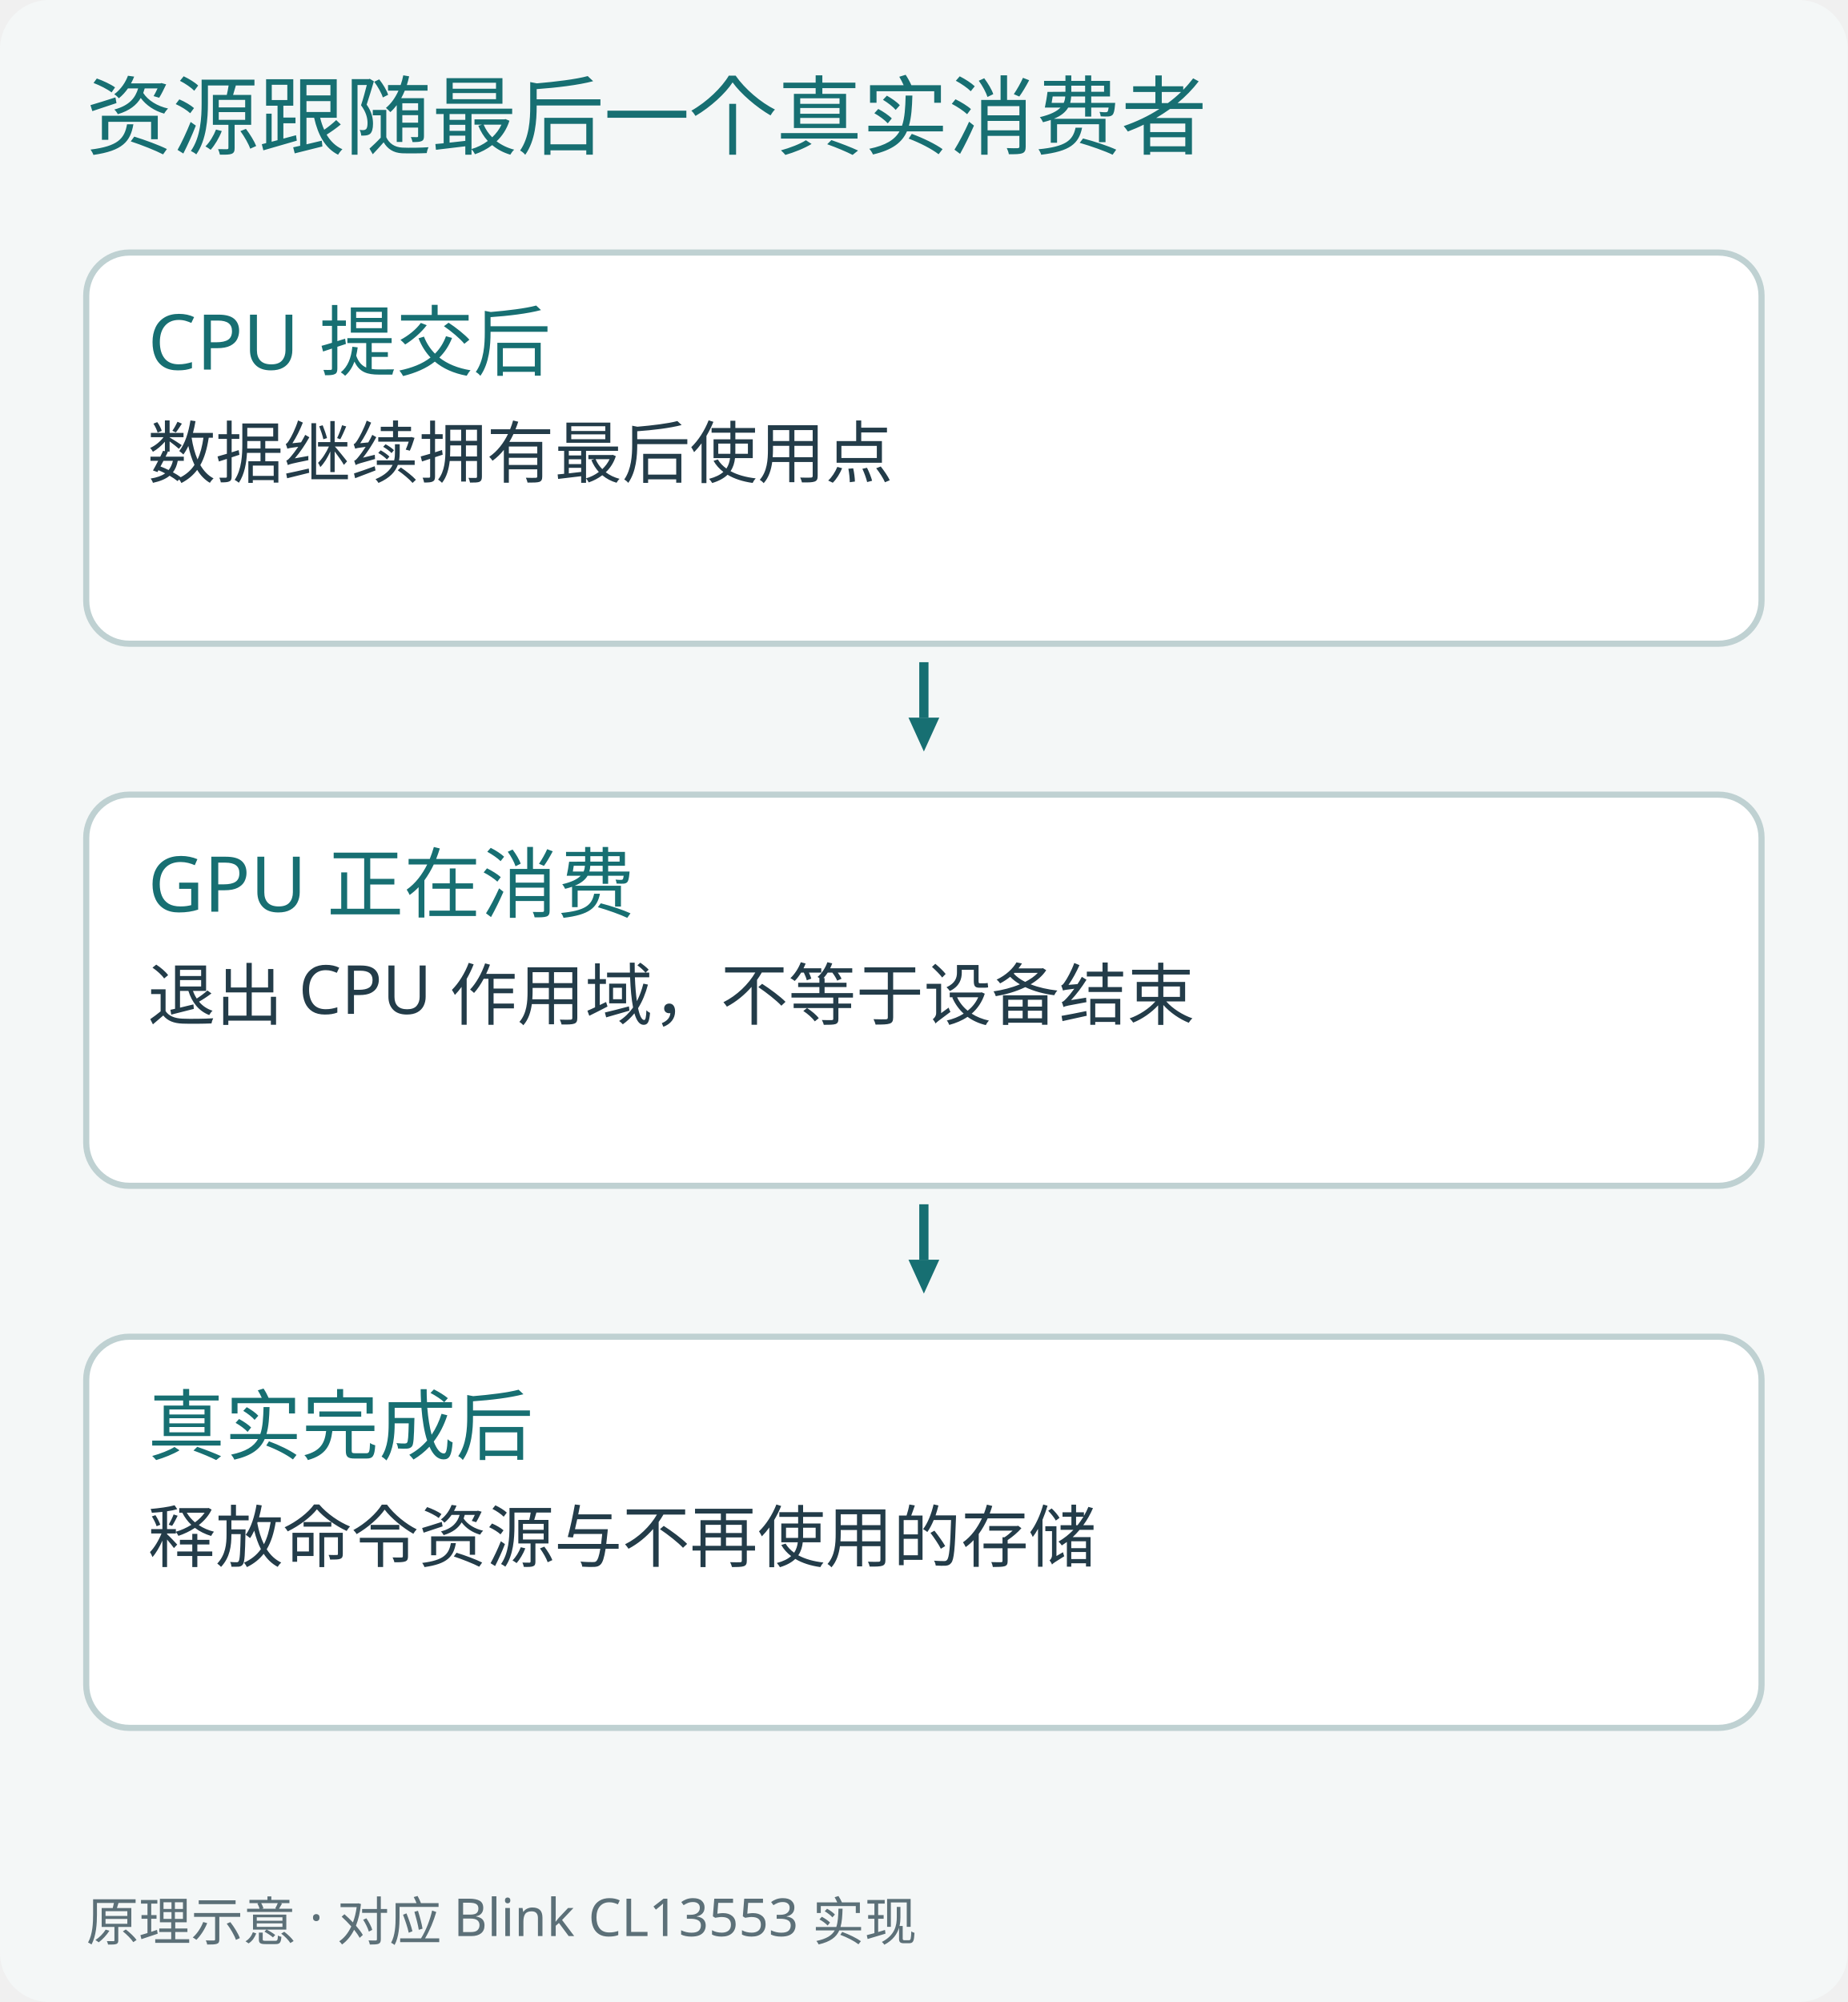
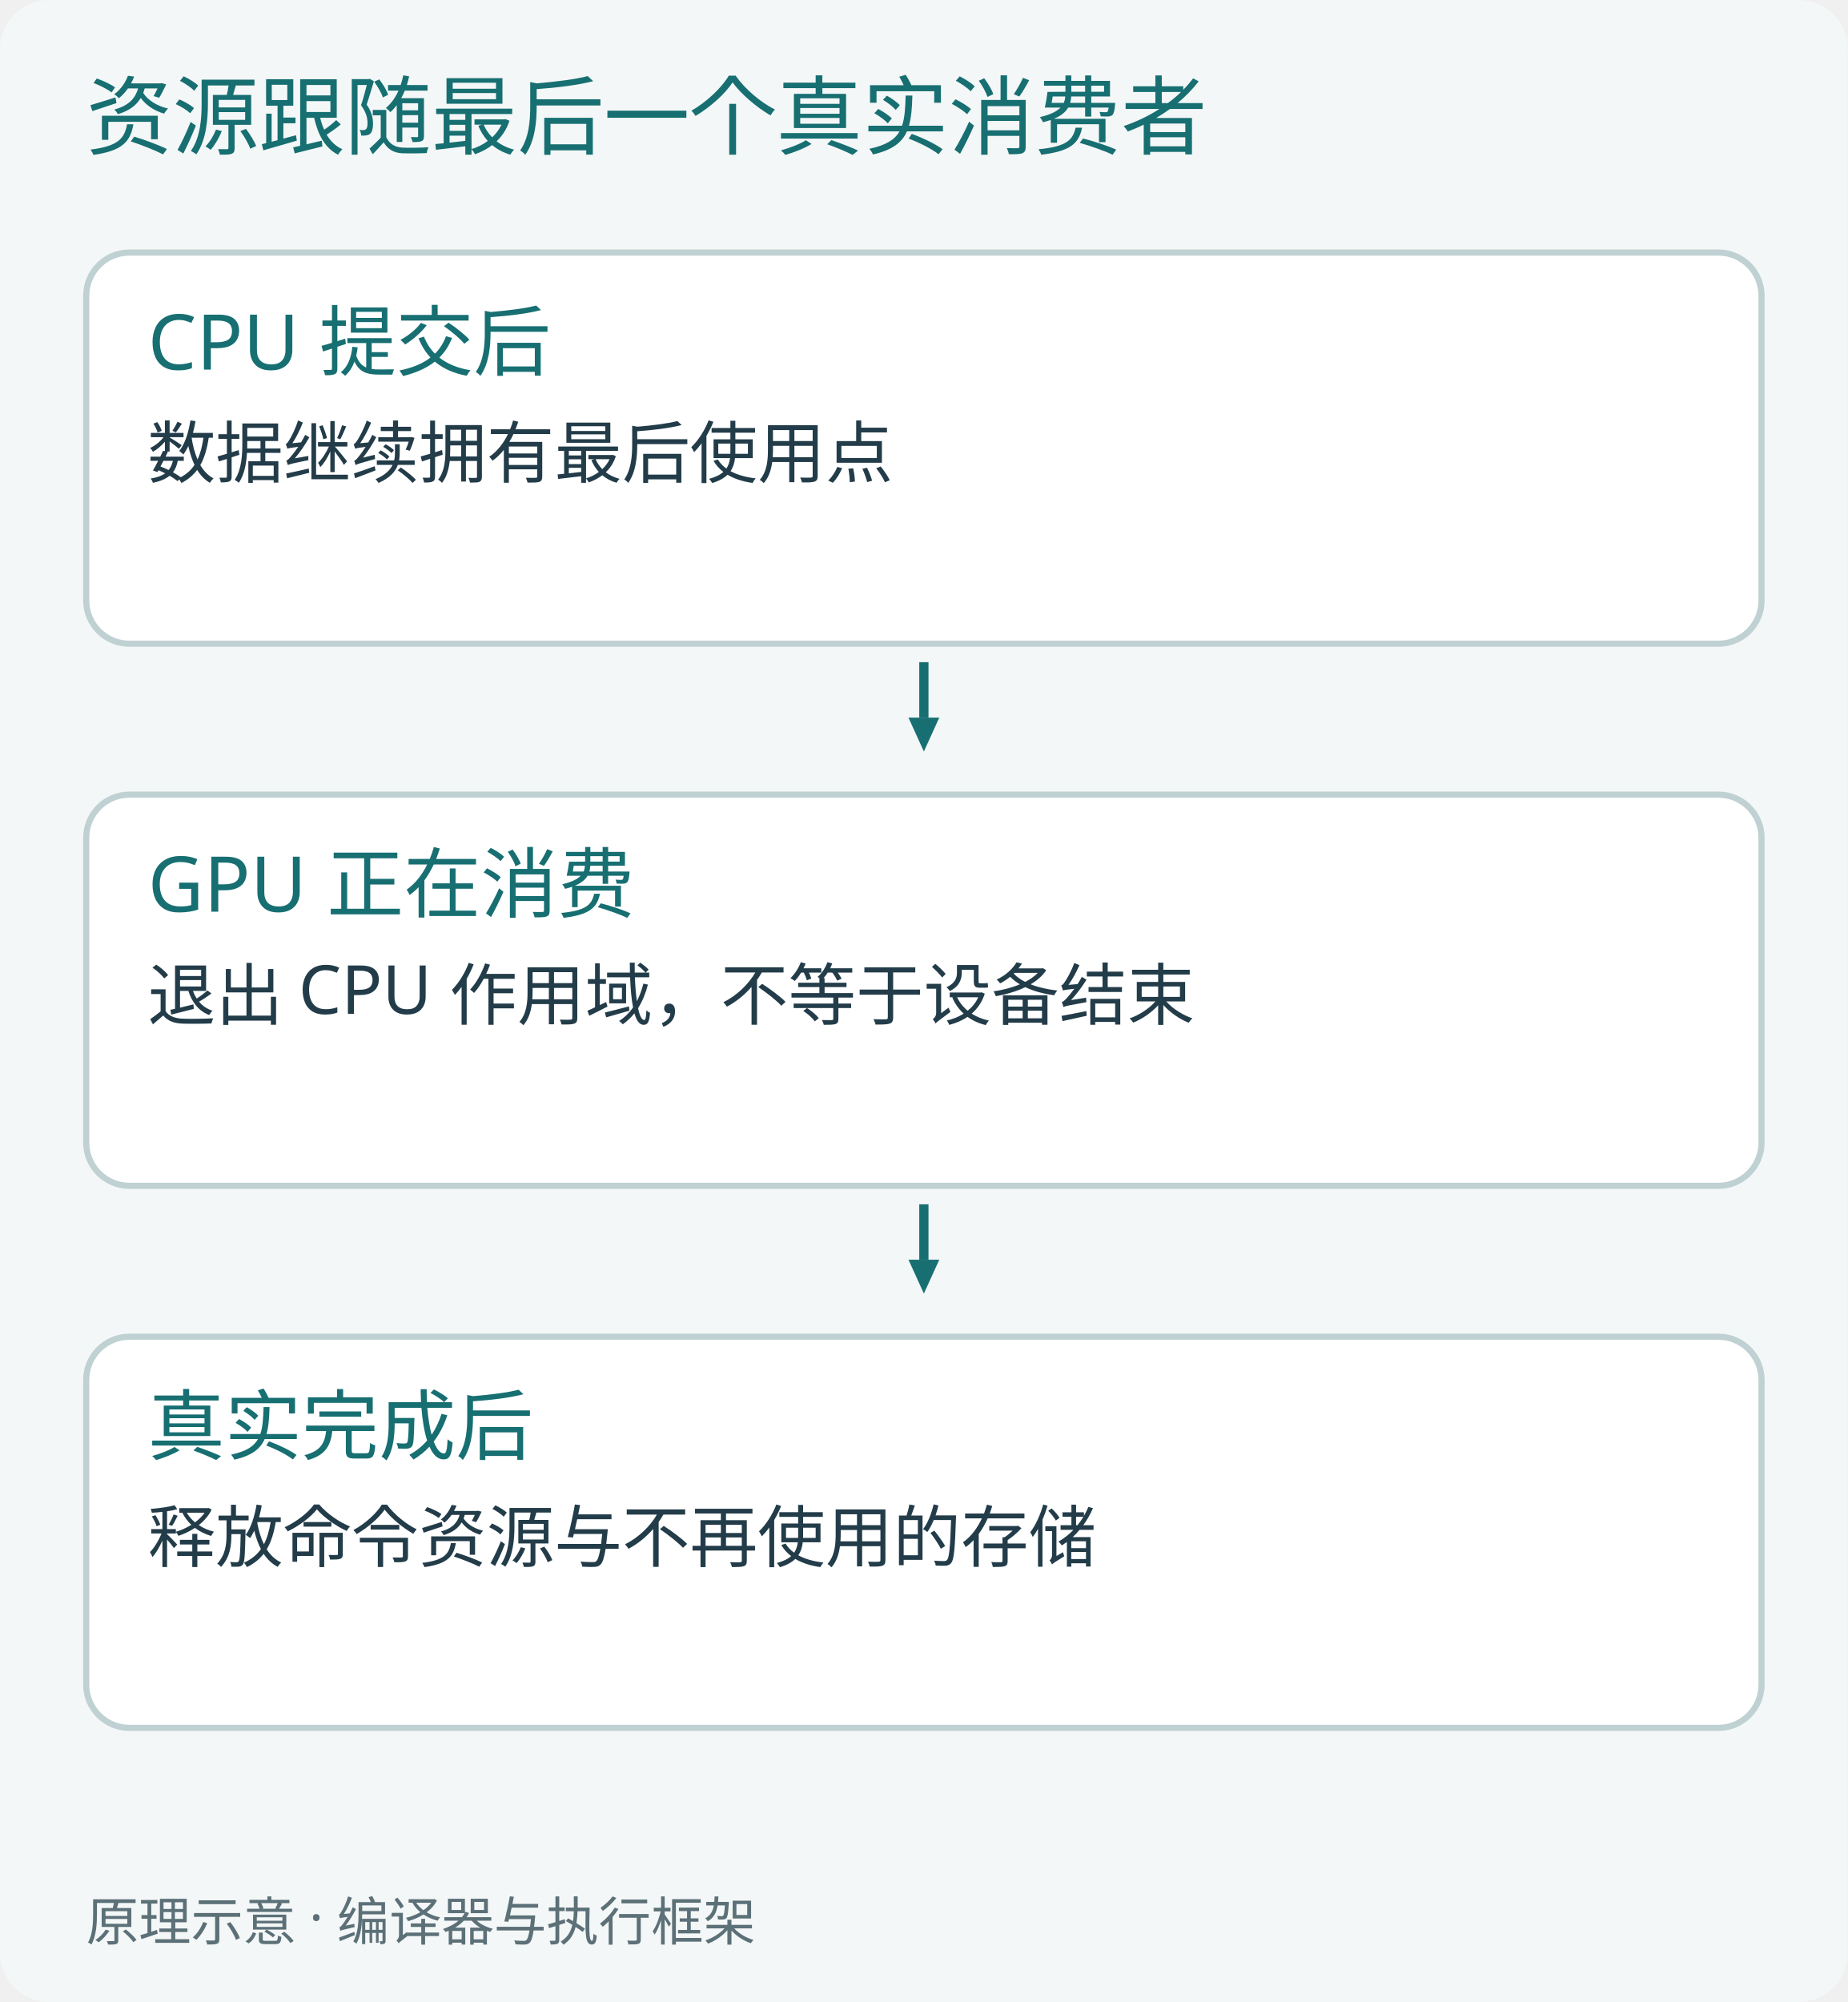
<svg xmlns="http://www.w3.org/2000/svg" width="600" height="650" viewBox="0 0 600 650">
  <defs>
    <marker id="a" viewBox="0 0 10 10" refX="8" refY="5" markerWidth="7" markerHeight="7" orient="auto">
      <path d="M 0 0 L 10 5 L 0 10 z" fill="#176f72" />
    </marker>
  </defs>
  <rect width="600" height="650" rx="16" fill="#f4f7f7" />
  <text x="28" y="48" font-family="SimHei" font-size="28" fill="#176f72" text-anchor="start">资源跟随最后一个真实消费者</text>
  <rect x="28" y="82" width="544" height="127" rx="14" fill="white" stroke="#bfd1d2" stroke-width="2" />
  <text x="48" y="120" font-family="SimHei" font-size="25" fill="#176f72" text-anchor="start">CPU 提交后</text>
  <text x="48" y="155" font-family="SimHei" font-size="22" fill="#233c49" text-anchor="start">数据继续拥有最后使用点</text>
  <path d="M300,215 L300.0,233.0" stroke="#176f72" stroke-width="3" fill="none" />
  <polygon points="300,244 295.0,233.0 305.0,233.0" fill="#176f72" />
  <rect x="28" y="258" width="544" height="127" rx="14" fill="white" stroke="#bfd1d2" stroke-width="2" />
  <text x="48" y="296" font-family="SimHei" font-size="25" fill="#176f72" text-anchor="start">GPU 正在消费</text>
  <text x="48" y="331" font-family="SimHei" font-size="22" fill="#233c49" text-anchor="start">退出 CPU 作用域，不等于设备结束</text>
  <path d="M300,391 L300.0,409.0" stroke="#176f72" stroke-width="3" fill="none" />
  <polygon points="300,420 295.0,409.0 305.0,409.0" fill="#176f72" />
  <rect x="28" y="434" width="544" height="127" rx="14" fill="white" stroke="#bfd1d2" stroke-width="2" />
  <text x="48" y="472" font-family="SimHei" font-size="25" fill="#176f72" text-anchor="start">真实完成后</text>
  <text x="48" y="507" font-family="SimHei" font-size="22" fill="#233c49" text-anchor="start">释放命令资源与不再使用的存储</text>
-   <text x="28" y="630" font-family="SimHei" font-size="17" fill="#5c7078" text-anchor="start">原理示意 · 对应 Blink CL13553 实现</text>
+   <text x="28" y="630" font-family="SimHei" font-size="17" fill="#5c7078" text-anchor="start">原理示意 · 编译器与执行框架</text>
</svg>
